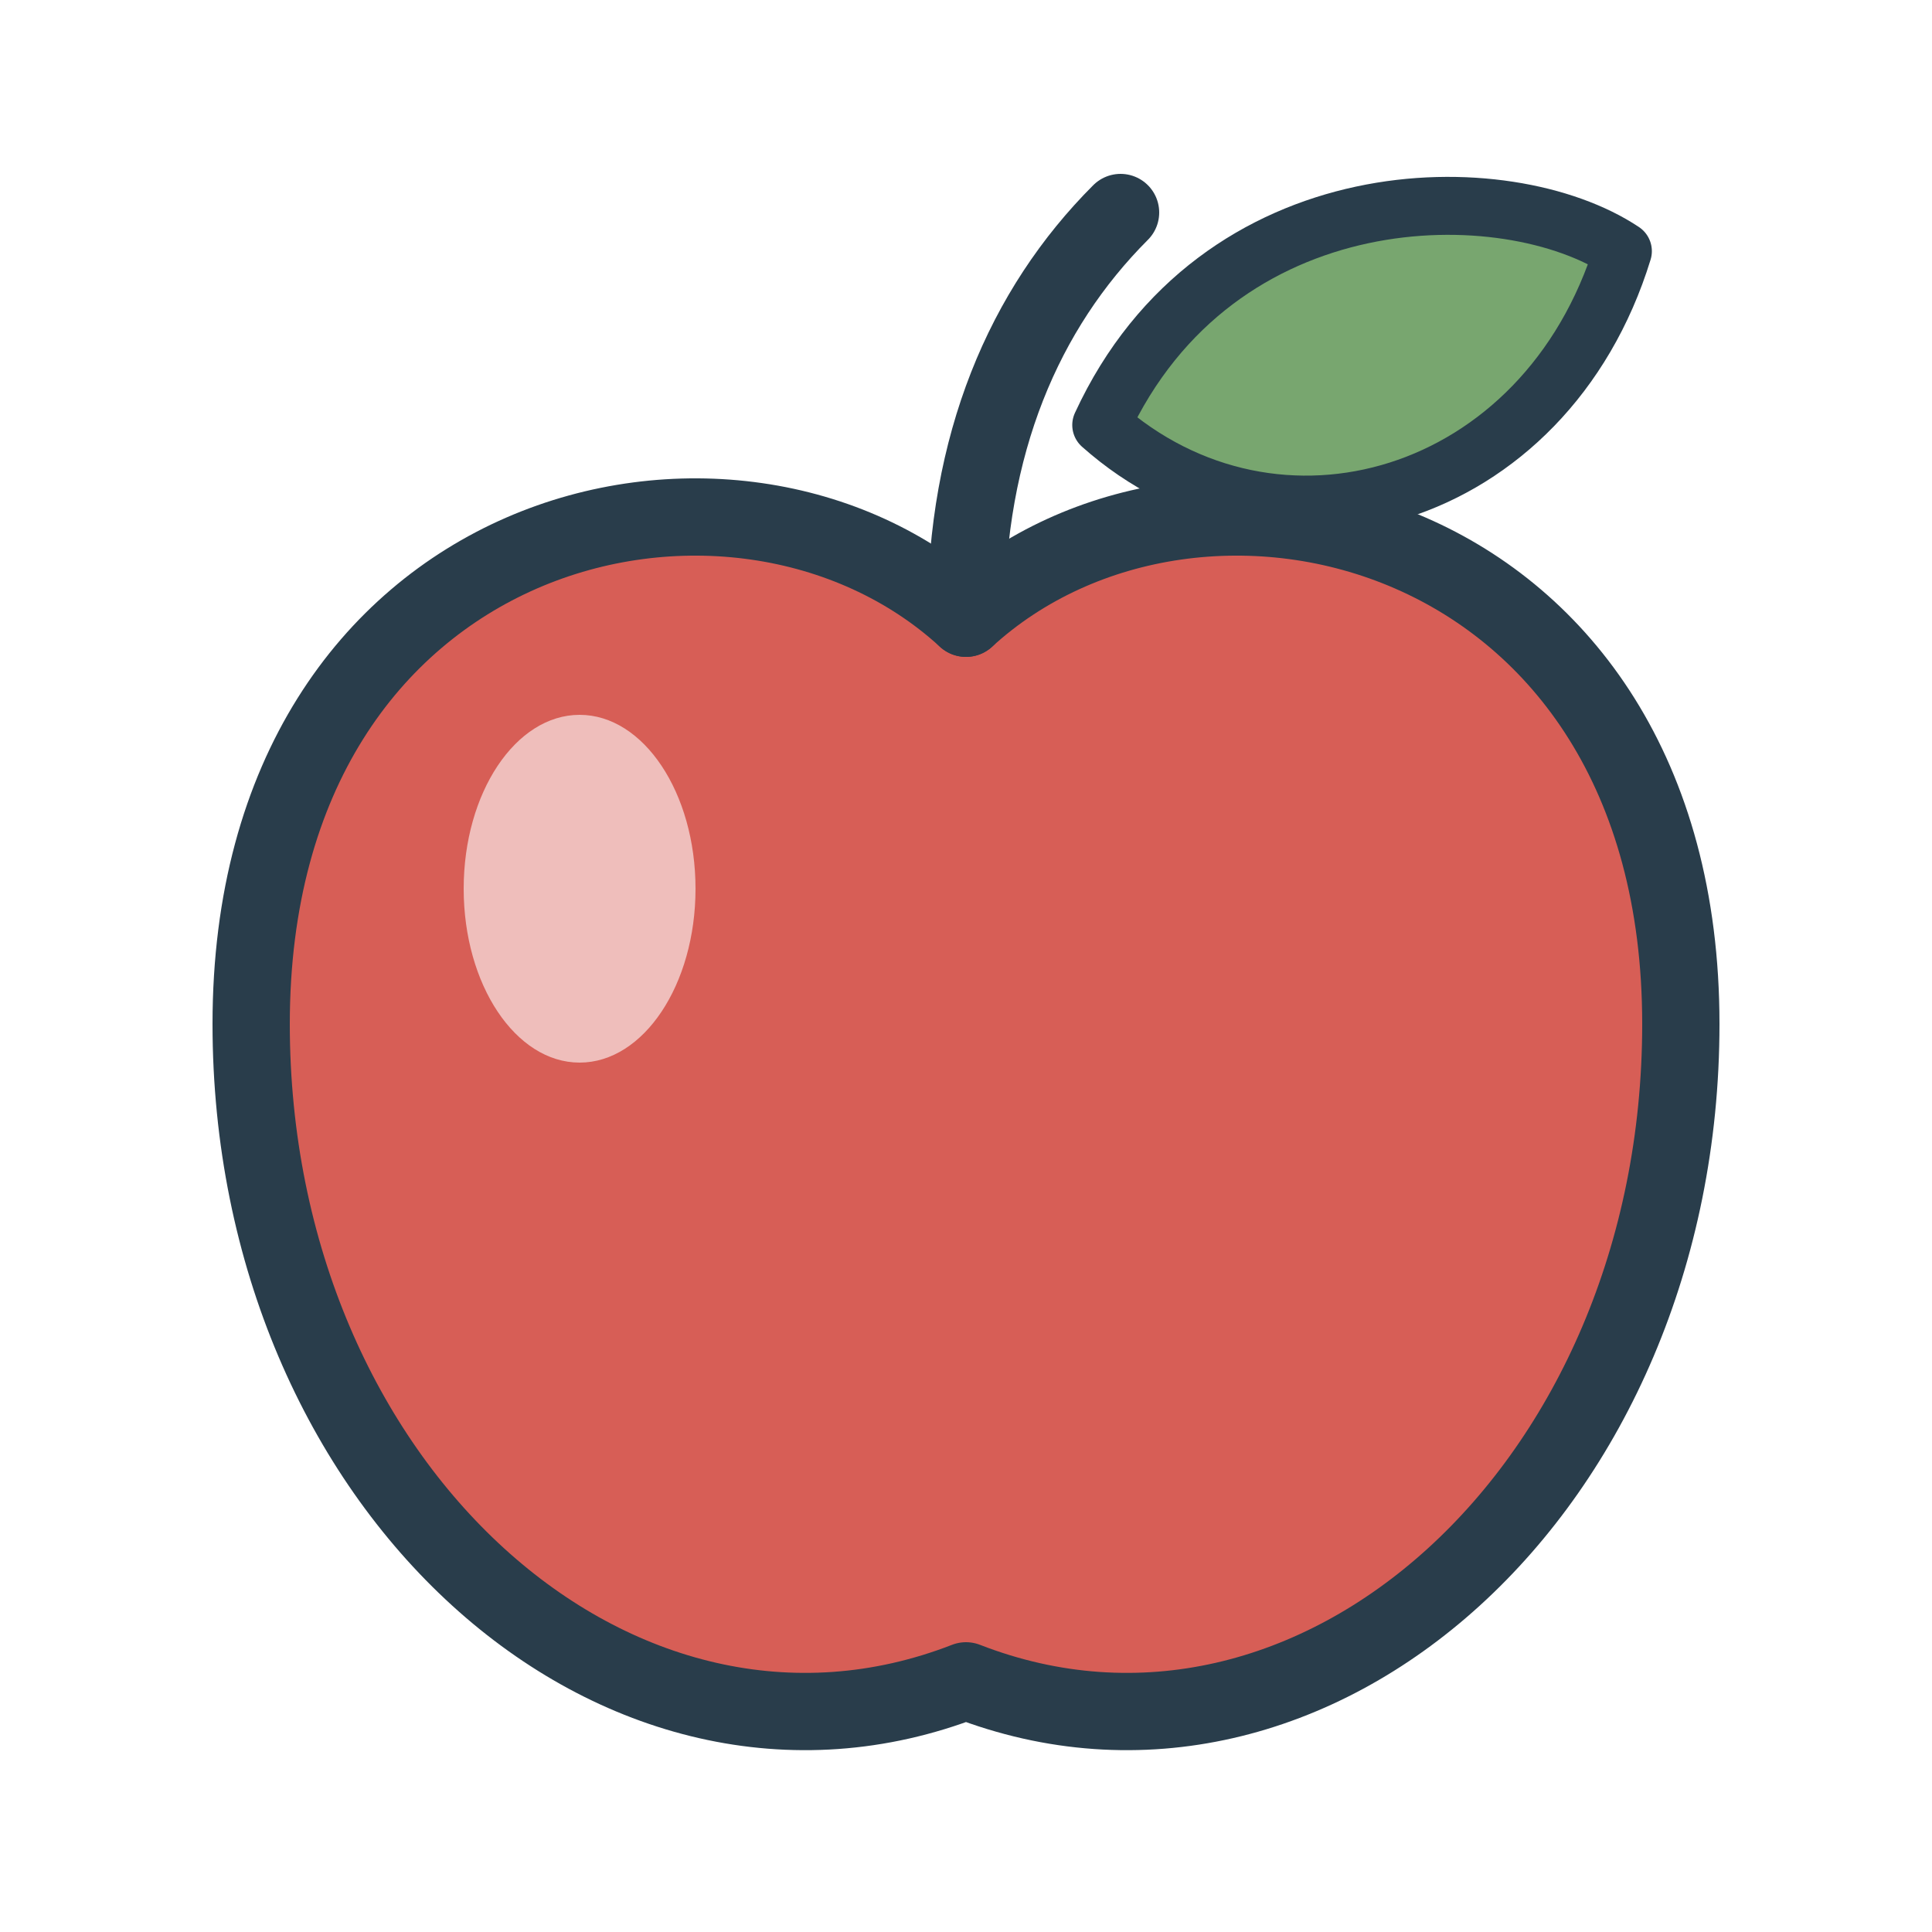
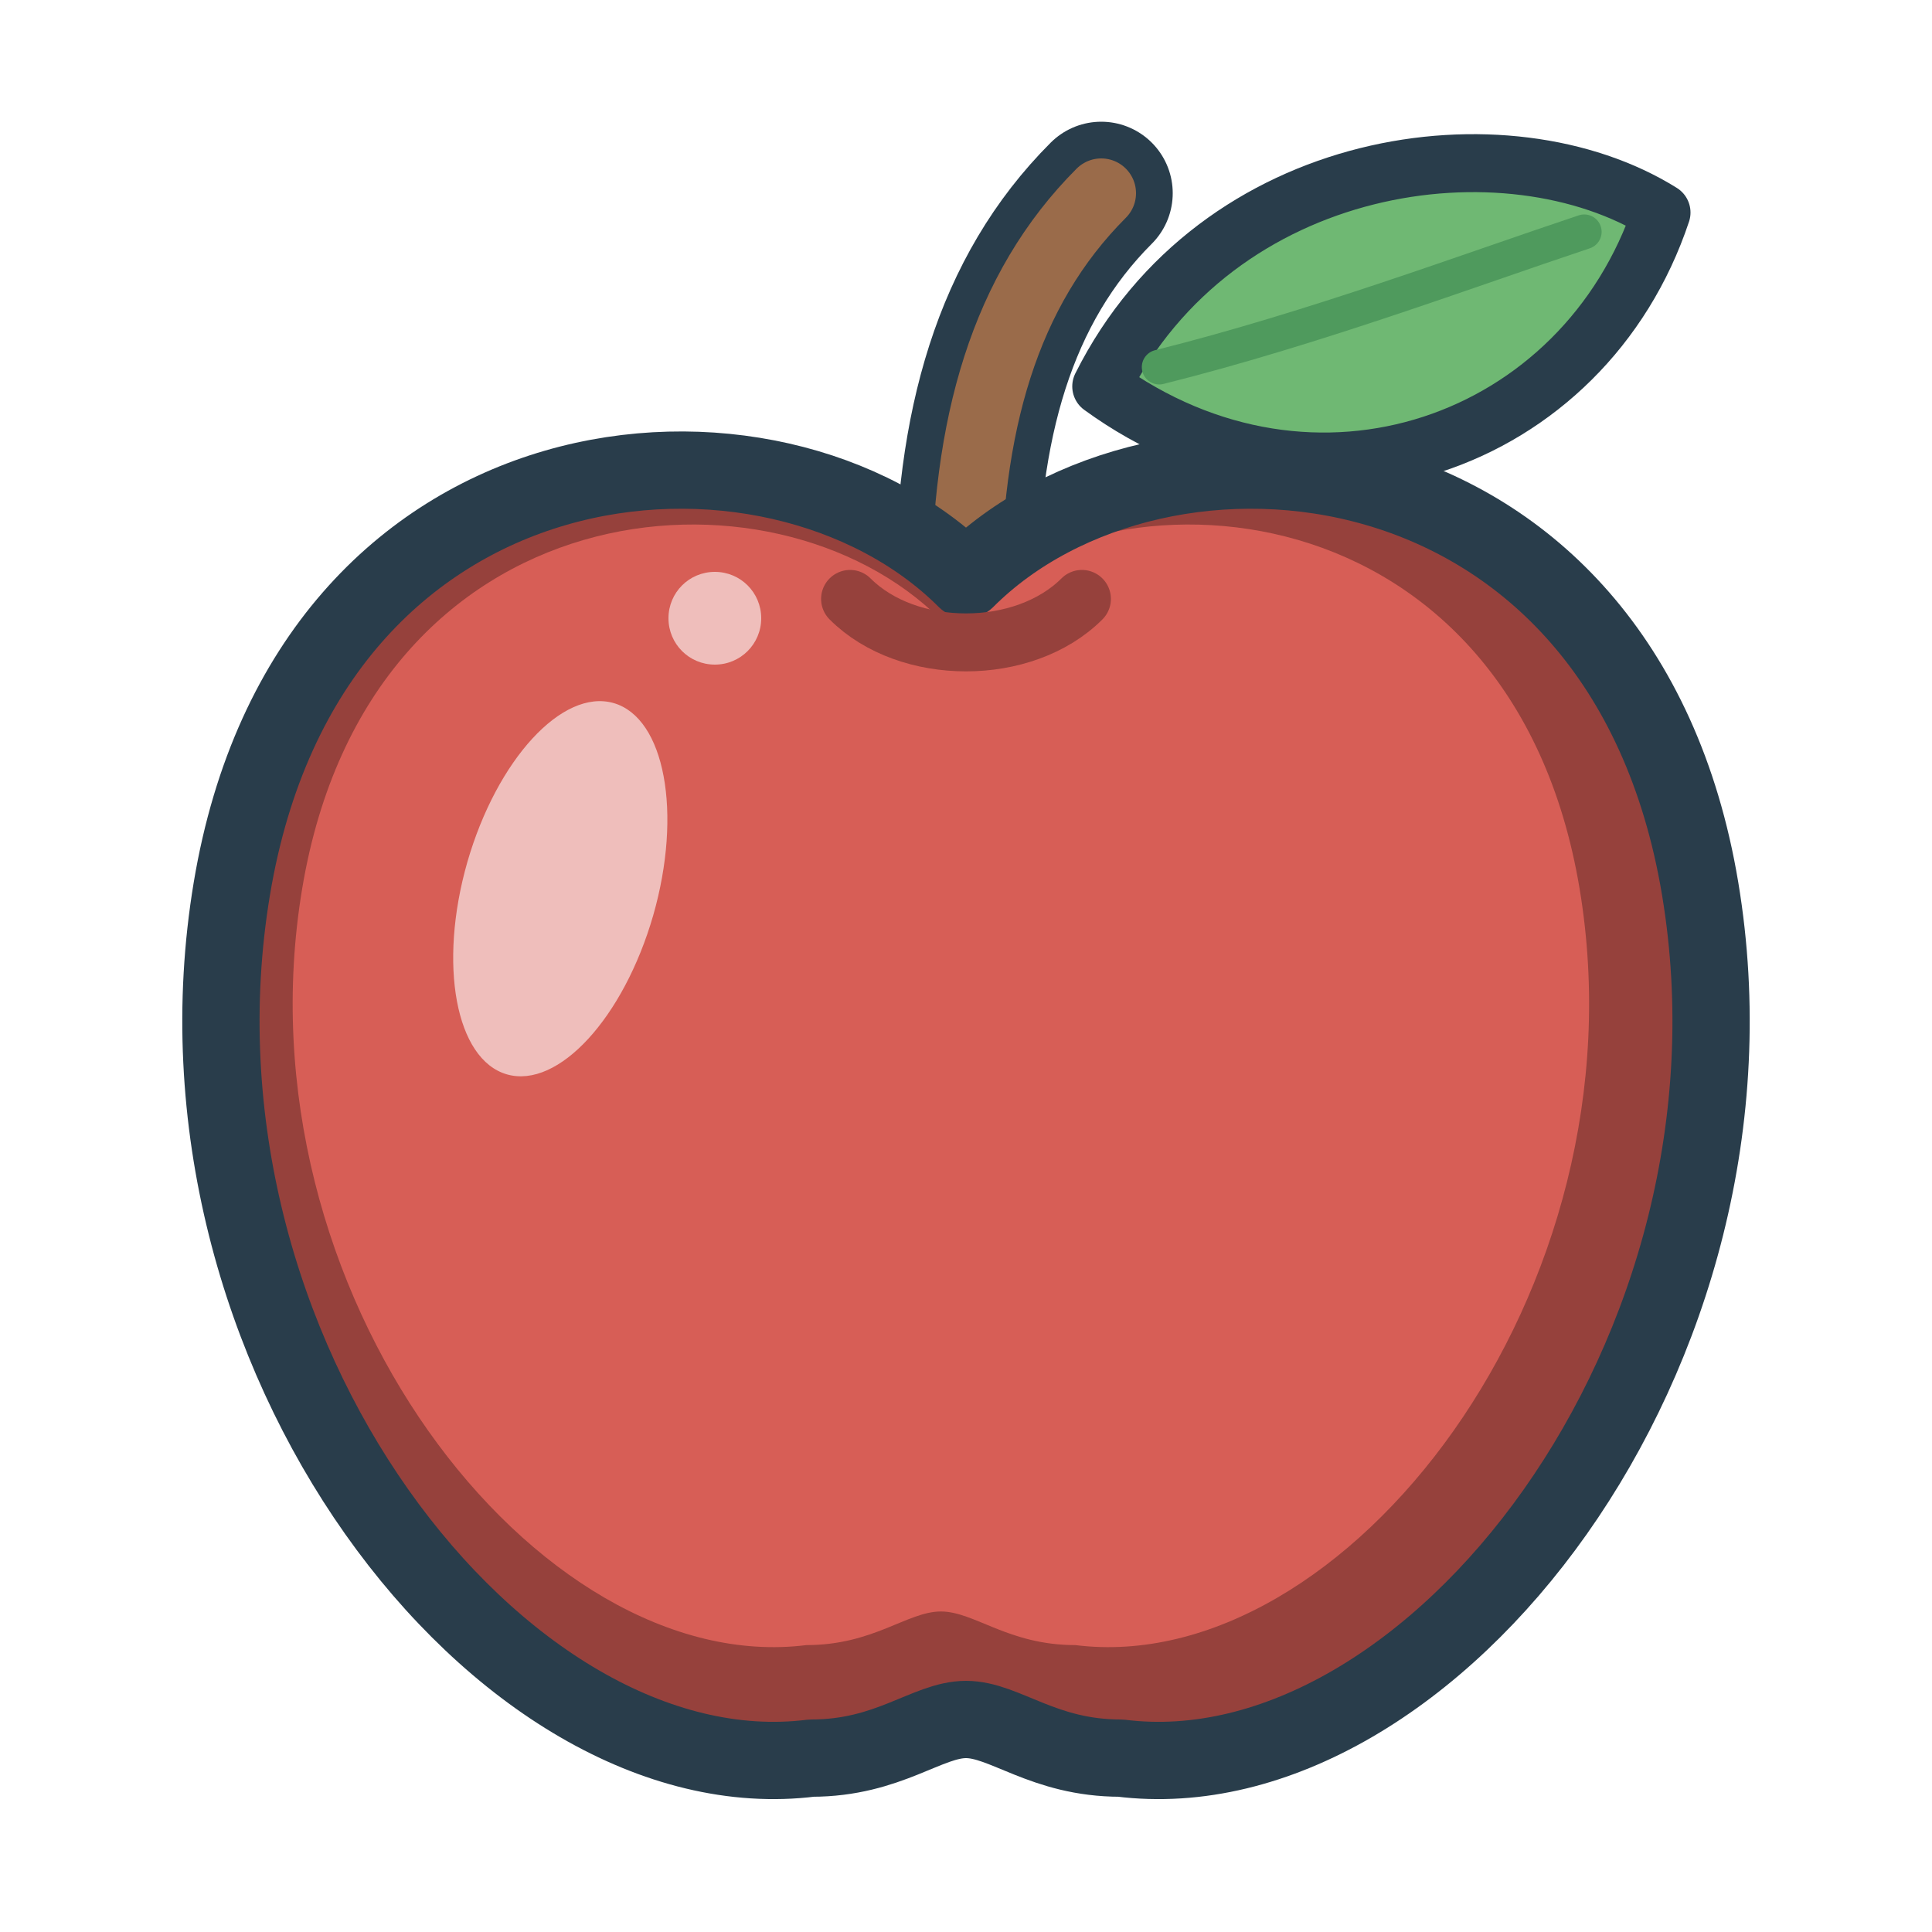
<svg xmlns="http://www.w3.org/2000/svg" viewBox="0 0 100 100">
-   <path d="M 50 32 C 38 21 13 27 13 53 C 13 77 32 94 50 87 C 68 94 87 77 87 53 C 87 27 62 21 50 32 Z" fill="#d75e56" data-fill="couleur" stroke="#293d4b" stroke-width="4" stroke-linecap="round" stroke-linejoin="round" />
-   <path d="M 50 32 C 50 23 53 16 58 11" fill="none" stroke="#293d4b" stroke-width="4" stroke-linecap="round" stroke-linejoin="round" />
-   <path d="M 57 22 C 63 9 78 9 84 13 C 80 26 66 30 57 22 Z" fill="#78a66f" stroke="#293d4b" stroke-width="3" stroke-linecap="round" stroke-linejoin="round" />
-   <path d="M 36 46 C 36 50.97 33.31 55 30 55 C 26.69 55 24 50.97 24 46 C 24 41.03 26.69 37 30 37 C 33.31 37 36 41.03 36 46 Z" fill="#efbebb" data-fill="claire" />
+   <path d="M 50 31 C 50 22 52 15 57 10" fill="none" stroke="#293d4b" stroke-width="7.4" stroke-linecap="round" stroke-linejoin="round" />
+   <path d="M 50 31 C 50 22 52 15 57 10" fill="none" stroke="#9a6b4a" stroke-width="3.6" stroke-linecap="round" stroke-linejoin="round" />
+   <path d="M 57 20 C 63 8 78 6 86 11 C 82 23 68 28 57 20 Z" fill="#6fb873" stroke="#293d4b" stroke-width="3" stroke-linecap="round" stroke-linejoin="round" />
+   <path d="M 60 19 C 68 17 76 14 82 12" fill="none" stroke="#4f9a5d" stroke-width="1.8" stroke-linecap="round" stroke-linejoin="round" />
+   <path d="M 50 30 C 40 20 16 22 12 46 C 8 70 26 93 42 91 C 46 91 48 89 50 89 C 52 89 54 91 58 91 C 74 93 92 70 88 46 C 84 22 60 20 50 30 Z" fill="#96413c" data-fill="sombre" />
+   <path d="M 48.7 32.08 C 40 23.38 19.12 25.12 15.64 46 C 12.16 66.88 27.82 86.89 41.74 85.15 C 45.22 85.15 46.96 83.41 48.7 83.41 C 50.44 83.41 52.18 85.15 55.66 85.15 C 69.58 86.89 85.24 66.88 81.76 46 C 78.28 25.12 57.4 23.38 48.7 32.08 Z" fill="#d75e56" data-fill="couleur" />
+   <path d="M 50 30 C 40 20 16 22 12 46 C 8 70 26 93 42 91 C 46 91 48 89 50 89 C 52 89 54 91 58 91 C 74 93 92 70 88 46 C 84 22 60 20 50 30 Z" fill="none" stroke="#293d4b" stroke-width="4" stroke-linecap="round" stroke-linejoin="round" />
+   <path d="M 33.81 47.38 C 32.28 52.68 28.9 56.37 26.24 55.61 C 23.59 54.85 22.67 49.93 24.19 44.62 C 25.72 39.32 29.1 35.63 31.76 36.39 C 34.41 37.15 35.33 42.07 33.81 47.38 Z" fill="#efbebb" data-fill="claire" />
+   <path d="M 39.4 32 C 39.4 33.33 38.33 34.4 37 34.4 C 35.67 34.4 34.6 33.33 34.6 32 C 34.6 30.67 35.67 29.6 37 29.6 C 38.33 29.6 39.4 30.67 39.4 32 Z" fill="#efbebb" data-fill="claire" />
+   <path d="M 44 31 C 47 34 53 34 56 31" fill="none" stroke="#96413c" data-stroke="sombre" stroke-width="3" stroke-linecap="round" stroke-linejoin="round" />
</svg>
